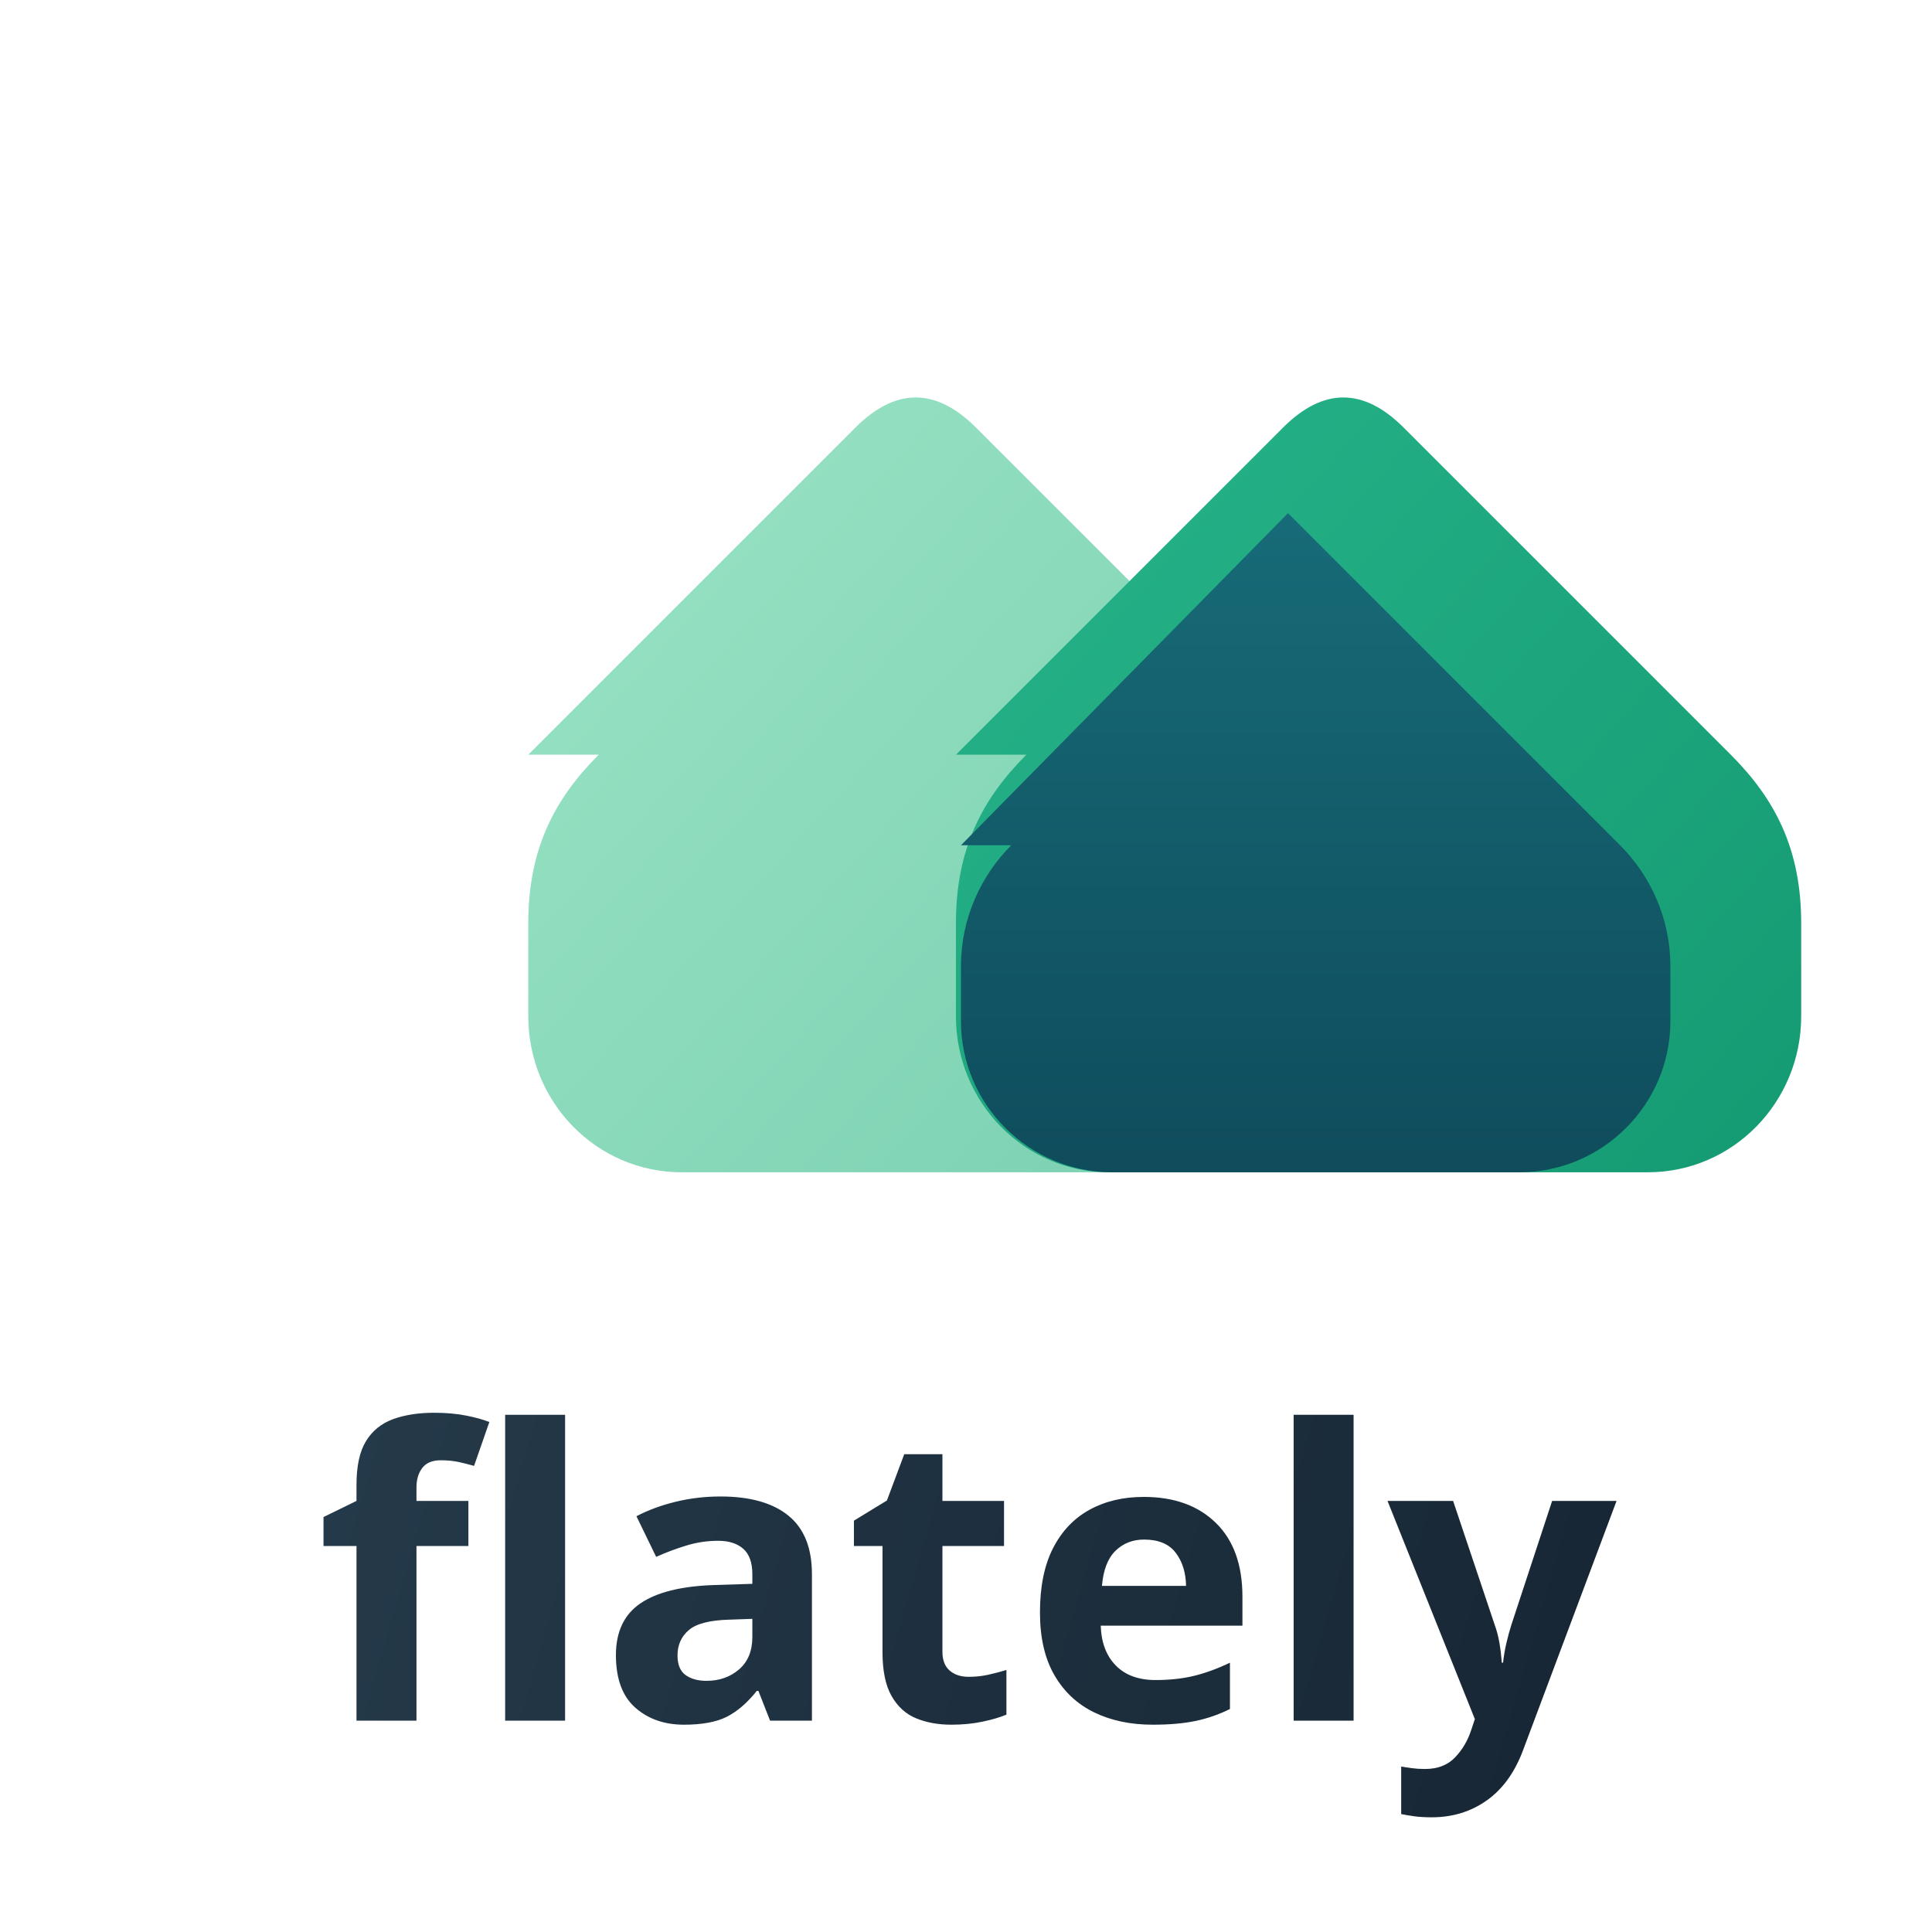
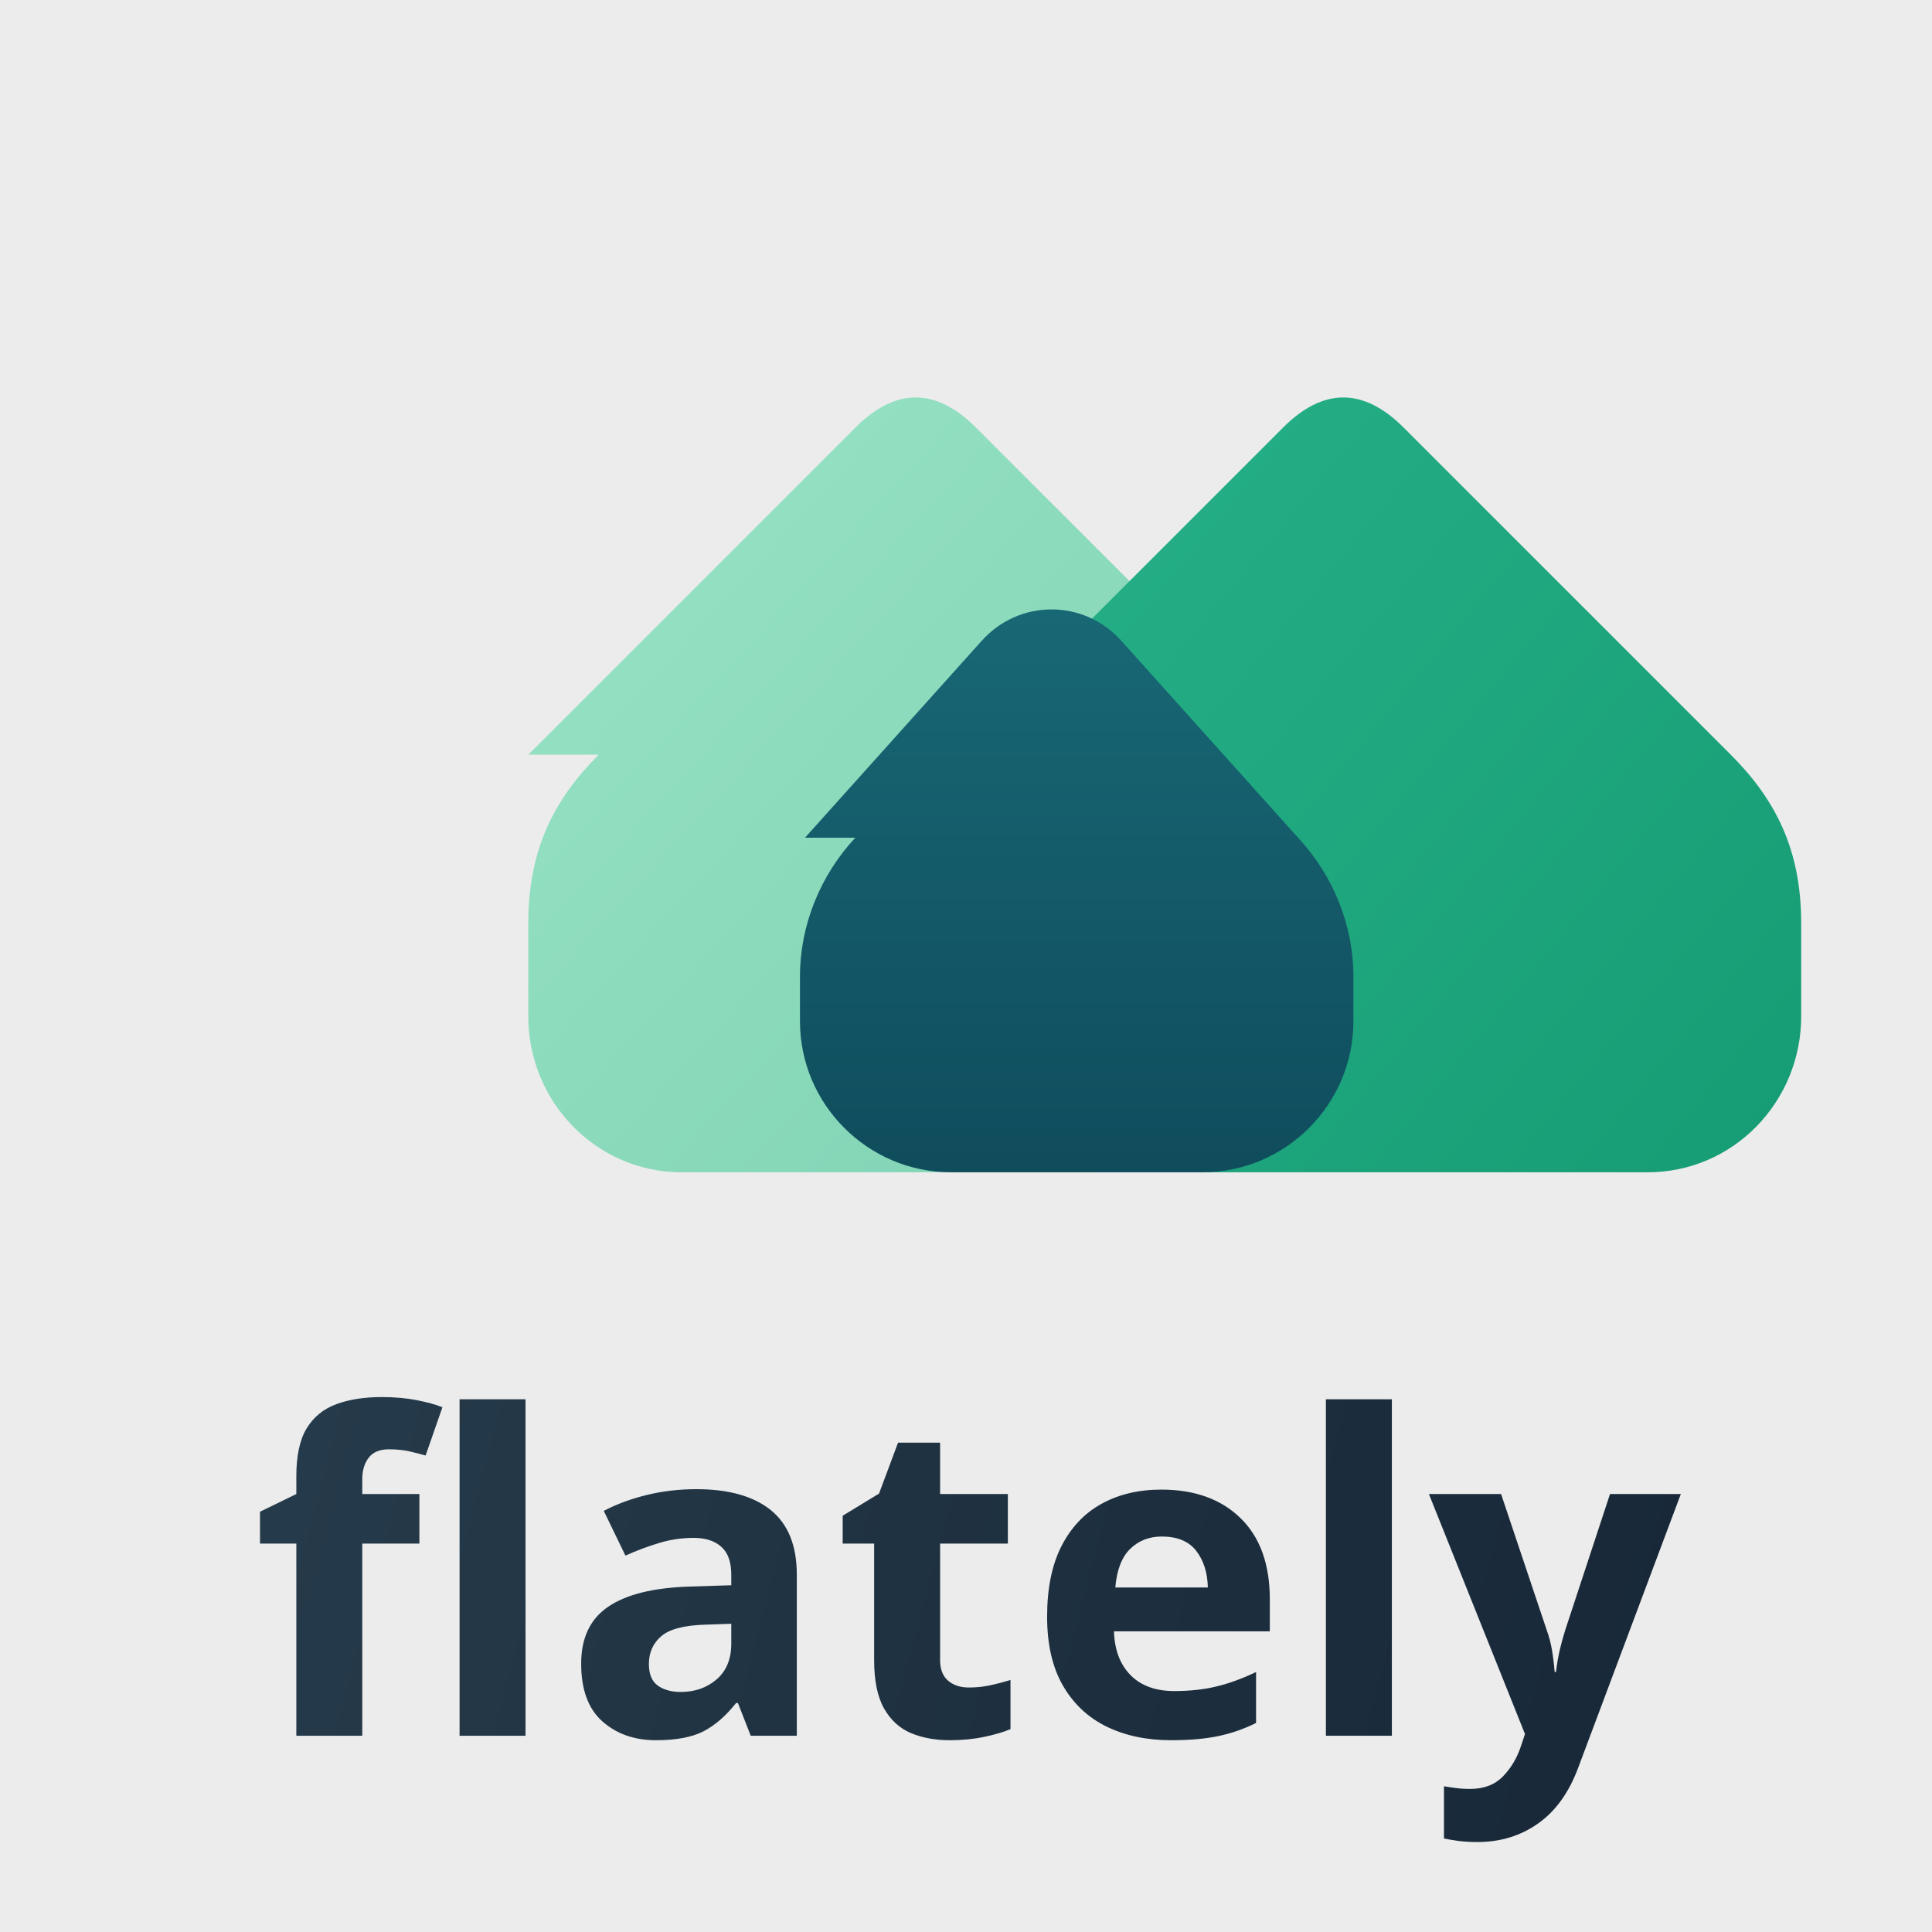
<svg xmlns="http://www.w3.org/2000/svg" width="768" height="768" viewBox="0 0 768 768" fill="none" role="img" aria-label="Flately logo">
  <defs>
-     <linearGradient id="leftHouse" x1="210" y1="170" x2="540" y2="470" gradientUnits="userSpaceOnUse">
-       <stop offset="0" stop-color="#9AE3C5" />
-       <stop offset="1" stop-color="#78CFB0" />
+     <linearGradient id="leftHouse" x1="170" y1="150" x2="520" y2="470" gradientUnits="userSpaceOnUse">
+       <stop offset="0" stop-color="#9BE5C7" />
+       <stop offset="1" stop-color="#7DD0B2" />
    </linearGradient>
-     <linearGradient id="rightHouse" x1="360" y1="170" x2="700" y2="470" gradientUnits="userSpaceOnUse">
-       <stop offset="0" stop-color="#27B48A" />
-       <stop offset="1" stop-color="#159B73" />
+     <linearGradient id="rightHouse" x1="300" y1="150" x2="690" y2="470" gradientUnits="userSpaceOnUse">
+       <stop offset="0" stop-color="#2AB58C" />
+       <stop offset="1" stop-color="#179D75" />
    </linearGradient>
-     <linearGradient id="centerHouse" x1="520" y1="200" x2="520" y2="470" gradientUnits="userSpaceOnUse">
-       <stop offset="0" stop-color="#176B78" />
+     <linearGradient id="centerHouse" x1="460" y1="178" x2="460" y2="470" gradientUnits="userSpaceOnUse">
+       <stop offset="0" stop-color="#1B6F7C" />
      <stop offset="1" stop-color="#0F4C5C" />
    </linearGradient>
-     <linearGradient id="wordmark" x1="120" y1="545" x2="665" y2="702" gradientUnits="userSpaceOnUse">
+     <linearGradient id="wordmark" x1="120" y1="560" x2="650" y2="700" gradientUnits="userSpaceOnUse">
      <stop offset="0" stop-color="#253A4A" />
-       <stop offset="1" stop-color="#162533" />
+       <stop offset="1" stop-color="#182838" />
    </linearGradient>
  </defs>
+   <rect width="768" height="768" fill="#ECECEC" />
  <path d="M210 300L340 170C356 154 372 154 388 170L518 300C536 318 546 338 546 367V404C546 438 519 466 485 466H271C237 466 210 438 210 404V367C210 338 220 318 238 300H210Z" fill="url(#leftHouse)" />
  <path d="M380 300L510 170C526 154 542 154 558 170L688 300C706 318 716 338 716 367V404C716 438 689 466 655 466H441C407 466 380 438 380 404V367C380 338 390 318 408 300H380Z" fill="url(#rightHouse)" />
-   <path d="M382 336L512 204L644 336C656 348 664 365 664 384V406C664 439 637 466 604 466H442C409 466 382 439 382 406V384C382 365 390 348 402 336H382Z" fill="url(#centerHouse)" />
-   <text x="384" y="684" text-anchor="middle" fill="url(#wordmark)" font-family="Sora, Avenir Next, Segoe UI, sans-serif" font-size="160" font-weight="700" letter-spacing="1">flately</text>
+   <path d="M320 333L390 255C405 238 431 238 446 255L516 333C530 348 538 368 538 388V406C538 439 511 466 478 466H378C345 466 318 439 318 406V388C318 368 326 348 340 333H320Z" fill="url(#centerHouse)" />
+   <text x="384" y="690" text-anchor="middle" fill="url(#wordmark)" font-family="Sora, Avenir Next, Segoe UI, sans-serif" font-size="176" font-weight="700" letter-spacing="1">flately</text>
</svg>
